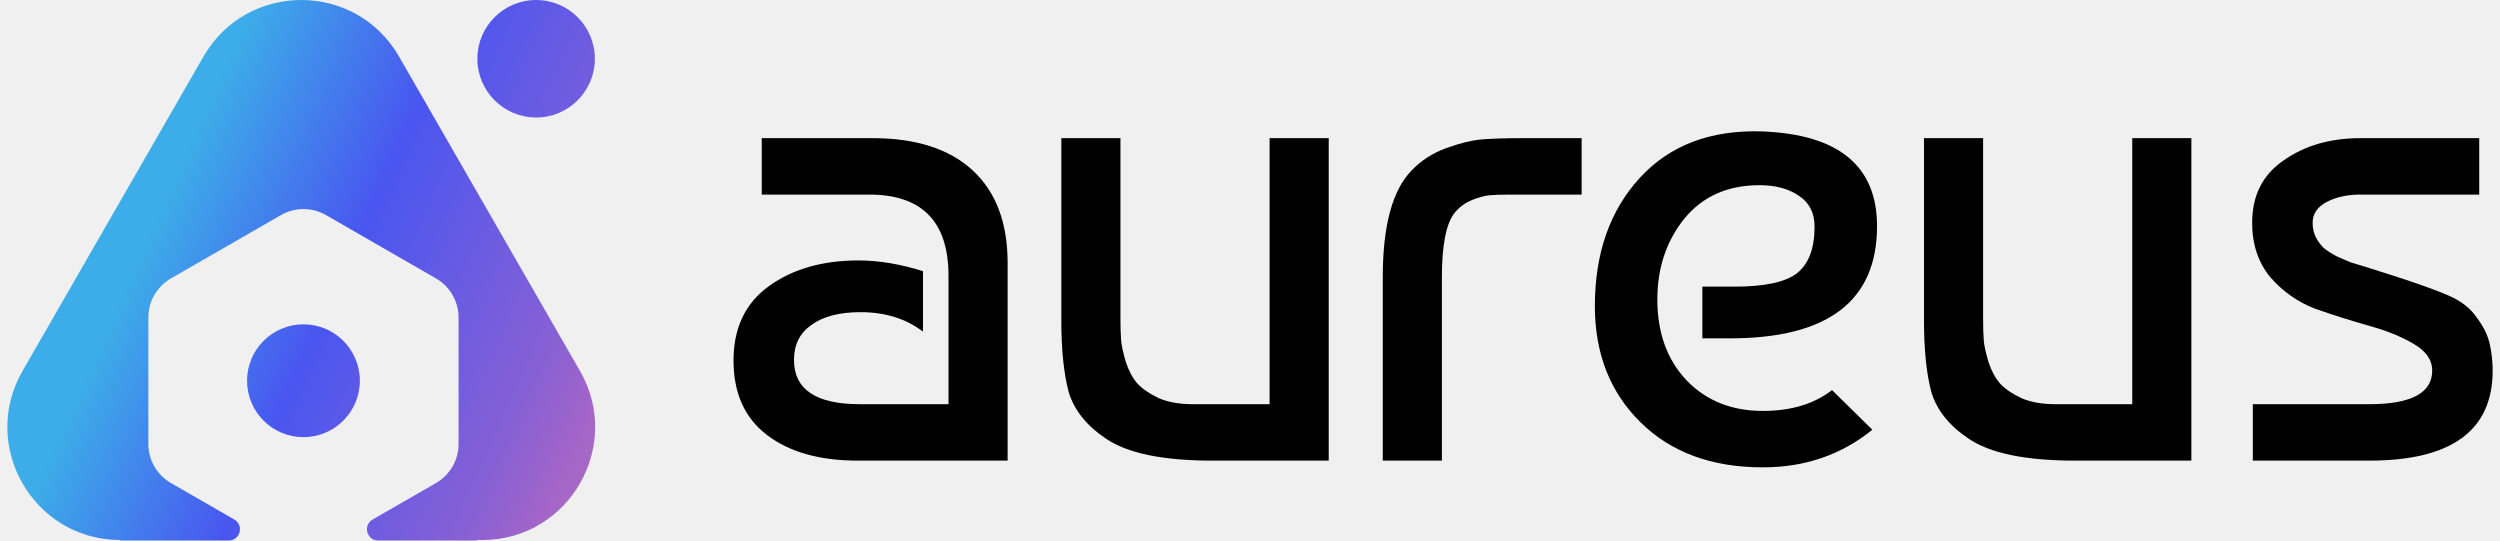
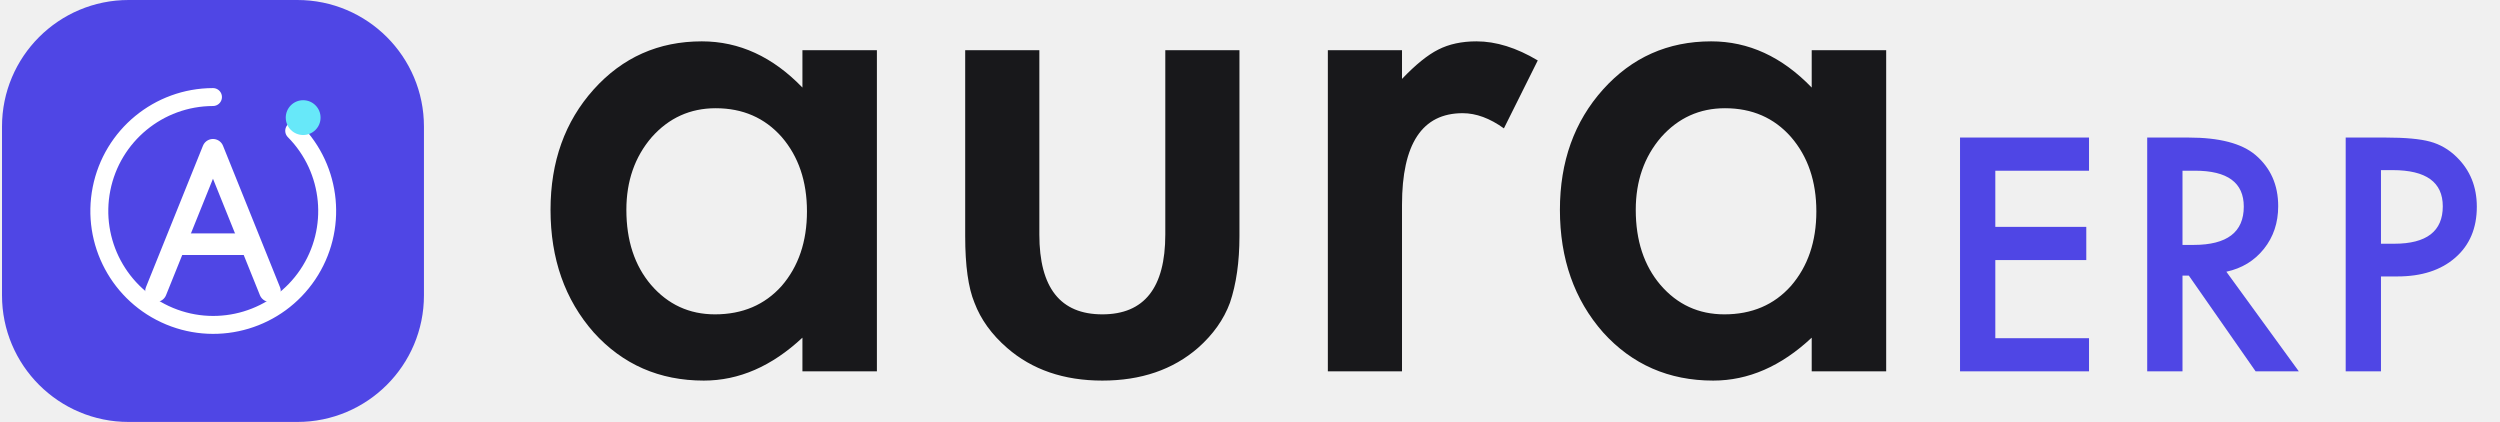
- <svg xmlns="http://www.w3.org/2000/svg" width="222" height="48" viewBox="0 0 222 48" fill="none">
-   <path d="M220.156 12.268V17.279H209.596C208.443 17.279 207.449 17.498 206.613 17.935C205.778 18.373 205.361 18.989 205.361 19.785C205.361 20.262 205.46 20.7 205.659 21.097C205.858 21.455 206.076 21.754 206.315 21.992C206.593 22.231 206.991 22.489 207.508 22.768C208.065 23.006 208.483 23.186 208.761 23.305C209.079 23.384 210.352 23.782 212.579 24.498C214.807 25.214 216.457 25.811 217.531 26.288C218.605 26.765 219.42 27.421 219.977 28.256C220.574 29.052 220.951 29.847 221.111 30.643C221.27 31.398 221.349 32.154 221.349 32.91C221.349 38.239 217.69 40.904 210.372 40.904H200.051V35.893H210.372C214.111 35.893 215.98 34.899 215.98 32.91C215.98 31.955 215.423 31.16 214.309 30.523C213.236 29.887 211.903 29.35 210.312 28.913C208.761 28.475 207.19 27.978 205.599 27.421C204.048 26.825 202.716 25.89 201.602 24.617C200.528 23.305 199.991 21.694 199.991 19.785C199.991 17.359 200.926 15.509 202.795 14.237C204.665 12.924 206.932 12.268 209.596 12.268H220.156Z" fill="black" />
-   <path d="M194.594 40.904H184.273C179.858 40.904 176.696 40.248 174.787 38.935C173.077 37.782 171.983 36.41 171.506 34.819C171.068 33.188 170.85 31.061 170.85 28.436V12.268H176.1V28.376C176.1 29.092 176.12 29.708 176.159 30.225C176.199 30.703 176.338 31.339 176.577 32.134C176.816 32.89 177.154 33.526 177.591 34.043C178.029 34.521 178.665 34.958 179.5 35.356C180.335 35.714 181.35 35.893 182.543 35.893H189.344V12.268H194.594V40.904Z" fill="black" />
-   <path d="M156.539 11.671C163.3 11.95 166.681 14.754 166.681 20.083C166.681 26.725 162.326 30.046 153.616 30.046H151.169V25.453H154.033C156.698 25.453 158.547 25.055 159.581 24.259C160.616 23.424 161.133 22.052 161.133 20.143C161.133 18.91 160.675 17.995 159.76 17.399C158.846 16.762 157.672 16.444 156.241 16.444C153.417 16.444 151.189 17.438 149.559 19.427C147.968 21.416 147.172 23.802 147.172 26.586C147.172 29.529 148.027 31.916 149.738 33.745C151.488 35.575 153.755 36.49 156.539 36.49C159.045 36.49 161.093 35.873 162.684 34.64L166.263 38.16C163.519 40.387 160.277 41.501 156.539 41.501C152.005 41.501 148.385 40.169 145.681 37.504C142.976 34.839 141.624 31.399 141.624 27.183C141.624 22.489 142.956 18.691 145.621 15.788C148.286 12.884 151.925 11.512 156.539 11.671Z" fill="black" />
-   <path d="M122.79 40.904V24.617C122.79 20.043 123.645 16.881 125.355 15.132C126.191 14.257 127.205 13.6 128.398 13.163C129.591 12.725 130.625 12.467 131.5 12.387C132.415 12.308 133.648 12.268 135.199 12.268H140.449V17.279H134.125C133.33 17.279 132.713 17.299 132.276 17.339C131.838 17.379 131.321 17.518 130.725 17.756C130.128 17.995 129.611 18.373 129.174 18.89C128.418 19.845 128.04 21.754 128.04 24.617V40.904H122.79Z" fill="black" />
-   <path d="M117.99 40.904H107.669C103.255 40.904 100.093 40.248 98.184 38.935C96.473 37.782 95.38 36.41 94.902 34.819C94.465 33.188 94.246 31.061 94.246 28.436V12.268H99.496V28.376C99.496 29.092 99.516 29.708 99.556 30.225C99.596 30.703 99.735 31.339 99.973 32.134C100.212 32.89 100.55 33.526 100.988 34.043C101.425 34.521 102.061 34.958 102.897 35.356C103.732 35.714 104.746 35.893 105.939 35.893H112.74V12.268H117.99V40.904Z" fill="black" />
-   <path d="M81.961 24.08V29.45C80.449 28.296 78.6 27.72 76.412 27.72C74.543 27.72 73.091 28.097 72.057 28.853C71.023 29.569 70.506 30.603 70.506 31.955C70.506 34.58 72.455 35.893 76.353 35.893H84.228V24.498C84.228 19.686 81.881 17.279 77.188 17.279H67.642V12.268H77.486C81.344 12.268 84.307 13.222 86.375 15.132C88.444 17.041 89.478 19.785 89.478 23.364V40.904H76.174C72.793 40.904 70.108 40.149 68.12 38.637C66.131 37.126 65.137 34.918 65.137 32.015C65.137 29.112 66.191 26.904 68.299 25.393C70.407 23.881 73.052 23.126 76.233 23.126C78.023 23.126 79.932 23.444 81.961 24.08Z" fill="black" />
-   <path d="M52.825 5.217C52.825 8.099 50.489 10.435 47.608 10.435C44.726 10.435 42.391 8.099 42.391 5.217C42.391 2.336 44.726 0 47.608 0C50.489 0 52.825 2.336 52.825 5.217Z" fill="url(#paint0_linear_76_9)" />
-   <path d="M42.796 47.953L42.819 47.953L42.843 47.953C50.535 47.935 55.341 39.61 51.502 32.938L35.434 5.02C31.581 -1.673 21.922 -1.673 18.069 5.021L2.002 32.938C-1.827 39.59 2.94 47.886 10.591 47.952L10.675 47.953L10.669 48H20.307C21.331 48 21.693 46.644 20.806 46.133L15.177 42.892C13.937 42.178 13.173 40.857 13.173 39.426V28.192C13.173 26.761 13.937 25.439 15.177 24.725L24.951 19.097C26.187 18.386 27.707 18.386 28.943 19.097L38.717 24.725C39.957 25.439 40.721 26.761 40.721 28.192V39.426C40.721 40.857 39.957 42.178 38.717 42.892L33.088 46.133C32.201 46.644 32.563 48 33.587 48H42.391L42.387 47.937C42.482 47.943 42.564 47.946 42.63 47.949C42.709 47.952 42.766 47.952 42.796 47.953Z" fill="url(#paint1_linear_76_9)" />
-   <path d="M26.946 38.818C29.712 38.818 31.955 36.575 31.955 33.809C31.955 31.043 29.712 28.8 26.946 28.8C24.18 28.8 21.938 31.043 21.938 33.809C21.938 36.575 24.18 38.818 26.946 38.818Z" fill="url(#paint2_linear_76_9)" />
-   <defs>
-     <linearGradient id="paint0_linear_76_9" x1="67.501" y1="46" x2="13.001" y2="21.5" gradientUnits="userSpaceOnUse">
-       <stop stop-color="#CF8EA3" />
-       <stop offset="0.295" stop-color="#A365C8" />
-       <stop offset="0.397" stop-color="#8660D5" />
-       <stop offset="0.716" stop-color="#4956F0" />
-       <stop offset="1" stop-color="#3CADE8" />
-     </linearGradient>
-     <linearGradient id="paint1_linear_76_9" x1="67.501" y1="46" x2="13.001" y2="21.5" gradientUnits="userSpaceOnUse">
-       <stop stop-color="#CF8EA3" />
-       <stop offset="0.295" stop-color="#A365C8" />
-       <stop offset="0.397" stop-color="#8660D5" />
-       <stop offset="0.716" stop-color="#4956F0" />
-       <stop offset="1" stop-color="#3CADE8" />
-     </linearGradient>
-     <linearGradient id="paint2_linear_76_9" x1="67.501" y1="46" x2="13.001" y2="21.5" gradientUnits="userSpaceOnUse">
-       <stop stop-color="#CF8EA3" />
-       <stop offset="0.295" stop-color="#A365C8" />
-       <stop offset="0.397" stop-color="#8660D5" />
-       <stop offset="0.716" stop-color="#4956F0" />
-       <stop offset="1" stop-color="#3CADE8" />
-     </linearGradient>
-   </defs>
+ <svg xmlns="http://www.w3.org/2000/svg" width="237" height="40" viewBox="0 0 236.62 40" fill="none">
+   <g>
+     <rect width="40" height="40" rx="12" fill="#4F46E5" />
+     <path d="M20 9.2a10.8 10.8 0 1 0 7.7 3.2" fill="none" stroke="#FFFFFF" stroke-width="1.7" stroke-linecap="round" />
+     <path d="M14.6 27.6 L20 14.2 L25.4 27.6" fill="none" stroke="#FFFFFF" stroke-width="2.05" stroke-linecap="round" stroke-linejoin="round" />
+     <path d="M16.55 23.15 H23.45" fill="none" stroke="#FFFFFF" stroke-width="2.05" stroke-linecap="round" />
+     <circle cx="28.55" cy="11.15" r="1.65" fill="#67E8F9" />
+   </g>
+   <g transform="translate(52.00 3.92)" fill="#18181B">
+     <path d="M23.88 0.84L30.94 0.84L30.94 31.28L23.88 31.28L23.88 28.09Q19.53 32.16 14.53 32.16Q8.22 32.16 4.09 27.59Q0.00 22.94 0.00 15.97Q0.00 9.12 4.09 4.56Q8.19 0.00 14.34 0.00Q19.66 0.00 23.88 4.38ZM7.19 15.97Q7.19 20.34 9.53 23.09Q11.94 25.88 15.59 25.88Q19.50 25.88 21.91 23.19Q24.31 20.41 24.31 16.12Q24.31 11.84 21.91 9.06Q19.50 6.34 15.66 6.34Q12.03 6.34 9.59 9.09Q7.19 11.88 7.19 15.97ZM46.34 0.84L46.34 18.31Q46.34 25.88 52.31 25.88Q58.28 25.88 58.28 18.31L58.28 0.84L65.31 0.84L65.31 18.47Q65.31 22.12 64.41 24.78Q63.53 27.16 61.38 29.06Q57.81 32.16 52.31 32.16Q46.84 32.16 43.28 29.06Q41.09 27.16 40.19 24.78Q39.31 22.66 39.31 18.47L39.31 0.84ZM73.69 0.84L80.72 0.84L80.72 3.56Q82.66 1.53 84.16 0.78Q85.69 0.00 87.78 0.00Q90.56 0.00 93.59 1.81L90.38 8.25Q88.38 6.81 86.47 6.81Q80.72 6.81 80.72 15.50L80.72 31.28L73.69 31.28ZM119.56 0.84L126.62 0.84L126.62 31.28L119.56 31.28L119.56 28.09Q115.22 32.16 110.22 32.16Q103.91 32.16 99.78 27.59Q95.69 22.94 95.69 15.97Q95.69 9.12 99.78 4.56Q103.88 0.00 110.03 0.00Q115.34 0.00 119.56 4.38ZM102.88 15.97Q102.88 20.34 105.22 23.09Q107.62 25.88 111.28 25.88Q115.19 25.88 117.59 23.19Q120.00 20.41 120.00 16.12Q120.00 11.84 117.59 9.06Q115.19 6.34 111.34 6.34Q107.72 6.34 105.28 9.09Q102.88 11.88 102.88 15.97Z" />
+   </g>
+   <g transform="translate(185.62 13.04) scale(0.7)" fill="#4F46E5">
+     <path d="M17.47 4.49L4.78 4.49L4.78 12.10L17.10 12.10L17.10 16.59L4.78 16.59L4.78 27.17L17.47 27.17L17.47 31.66L0.00 31.66L0.00 0.00L17.47 0.00ZM36.07 18.17L45.88 31.66L40.03 31.66L30.99 18.70L30.13 18.70L30.13 31.66L25.35 31.66L25.35 0.00L30.95 0.00Q37.22 0.00 40.01 2.36Q43.09 4.98 43.09 9.29Q43.09 12.65 41.16 15.07Q39.23 17.49 36.07 18.17ZM30.13 14.54L31.64 14.54Q38.43 14.54 38.43 9.35Q38.43 4.49 31.83 4.49L30.13 4.49ZM57.01 18.81L57.01 31.66L52.23 31.66L52.23 0.00L57.65 0.00Q61.63 0.00 63.66 0.55Q65.71 1.11 67.27 2.65Q69.99 5.31 69.99 9.37Q69.99 13.72 67.08 16.26Q64.17 18.81 59.23 18.81ZM57.01 14.38L58.80 14.38Q65.38 14.38 65.38 9.31Q65.38 4.41 58.59 4.41L57.01 4.41Z" />
+   </g>
</svg>
